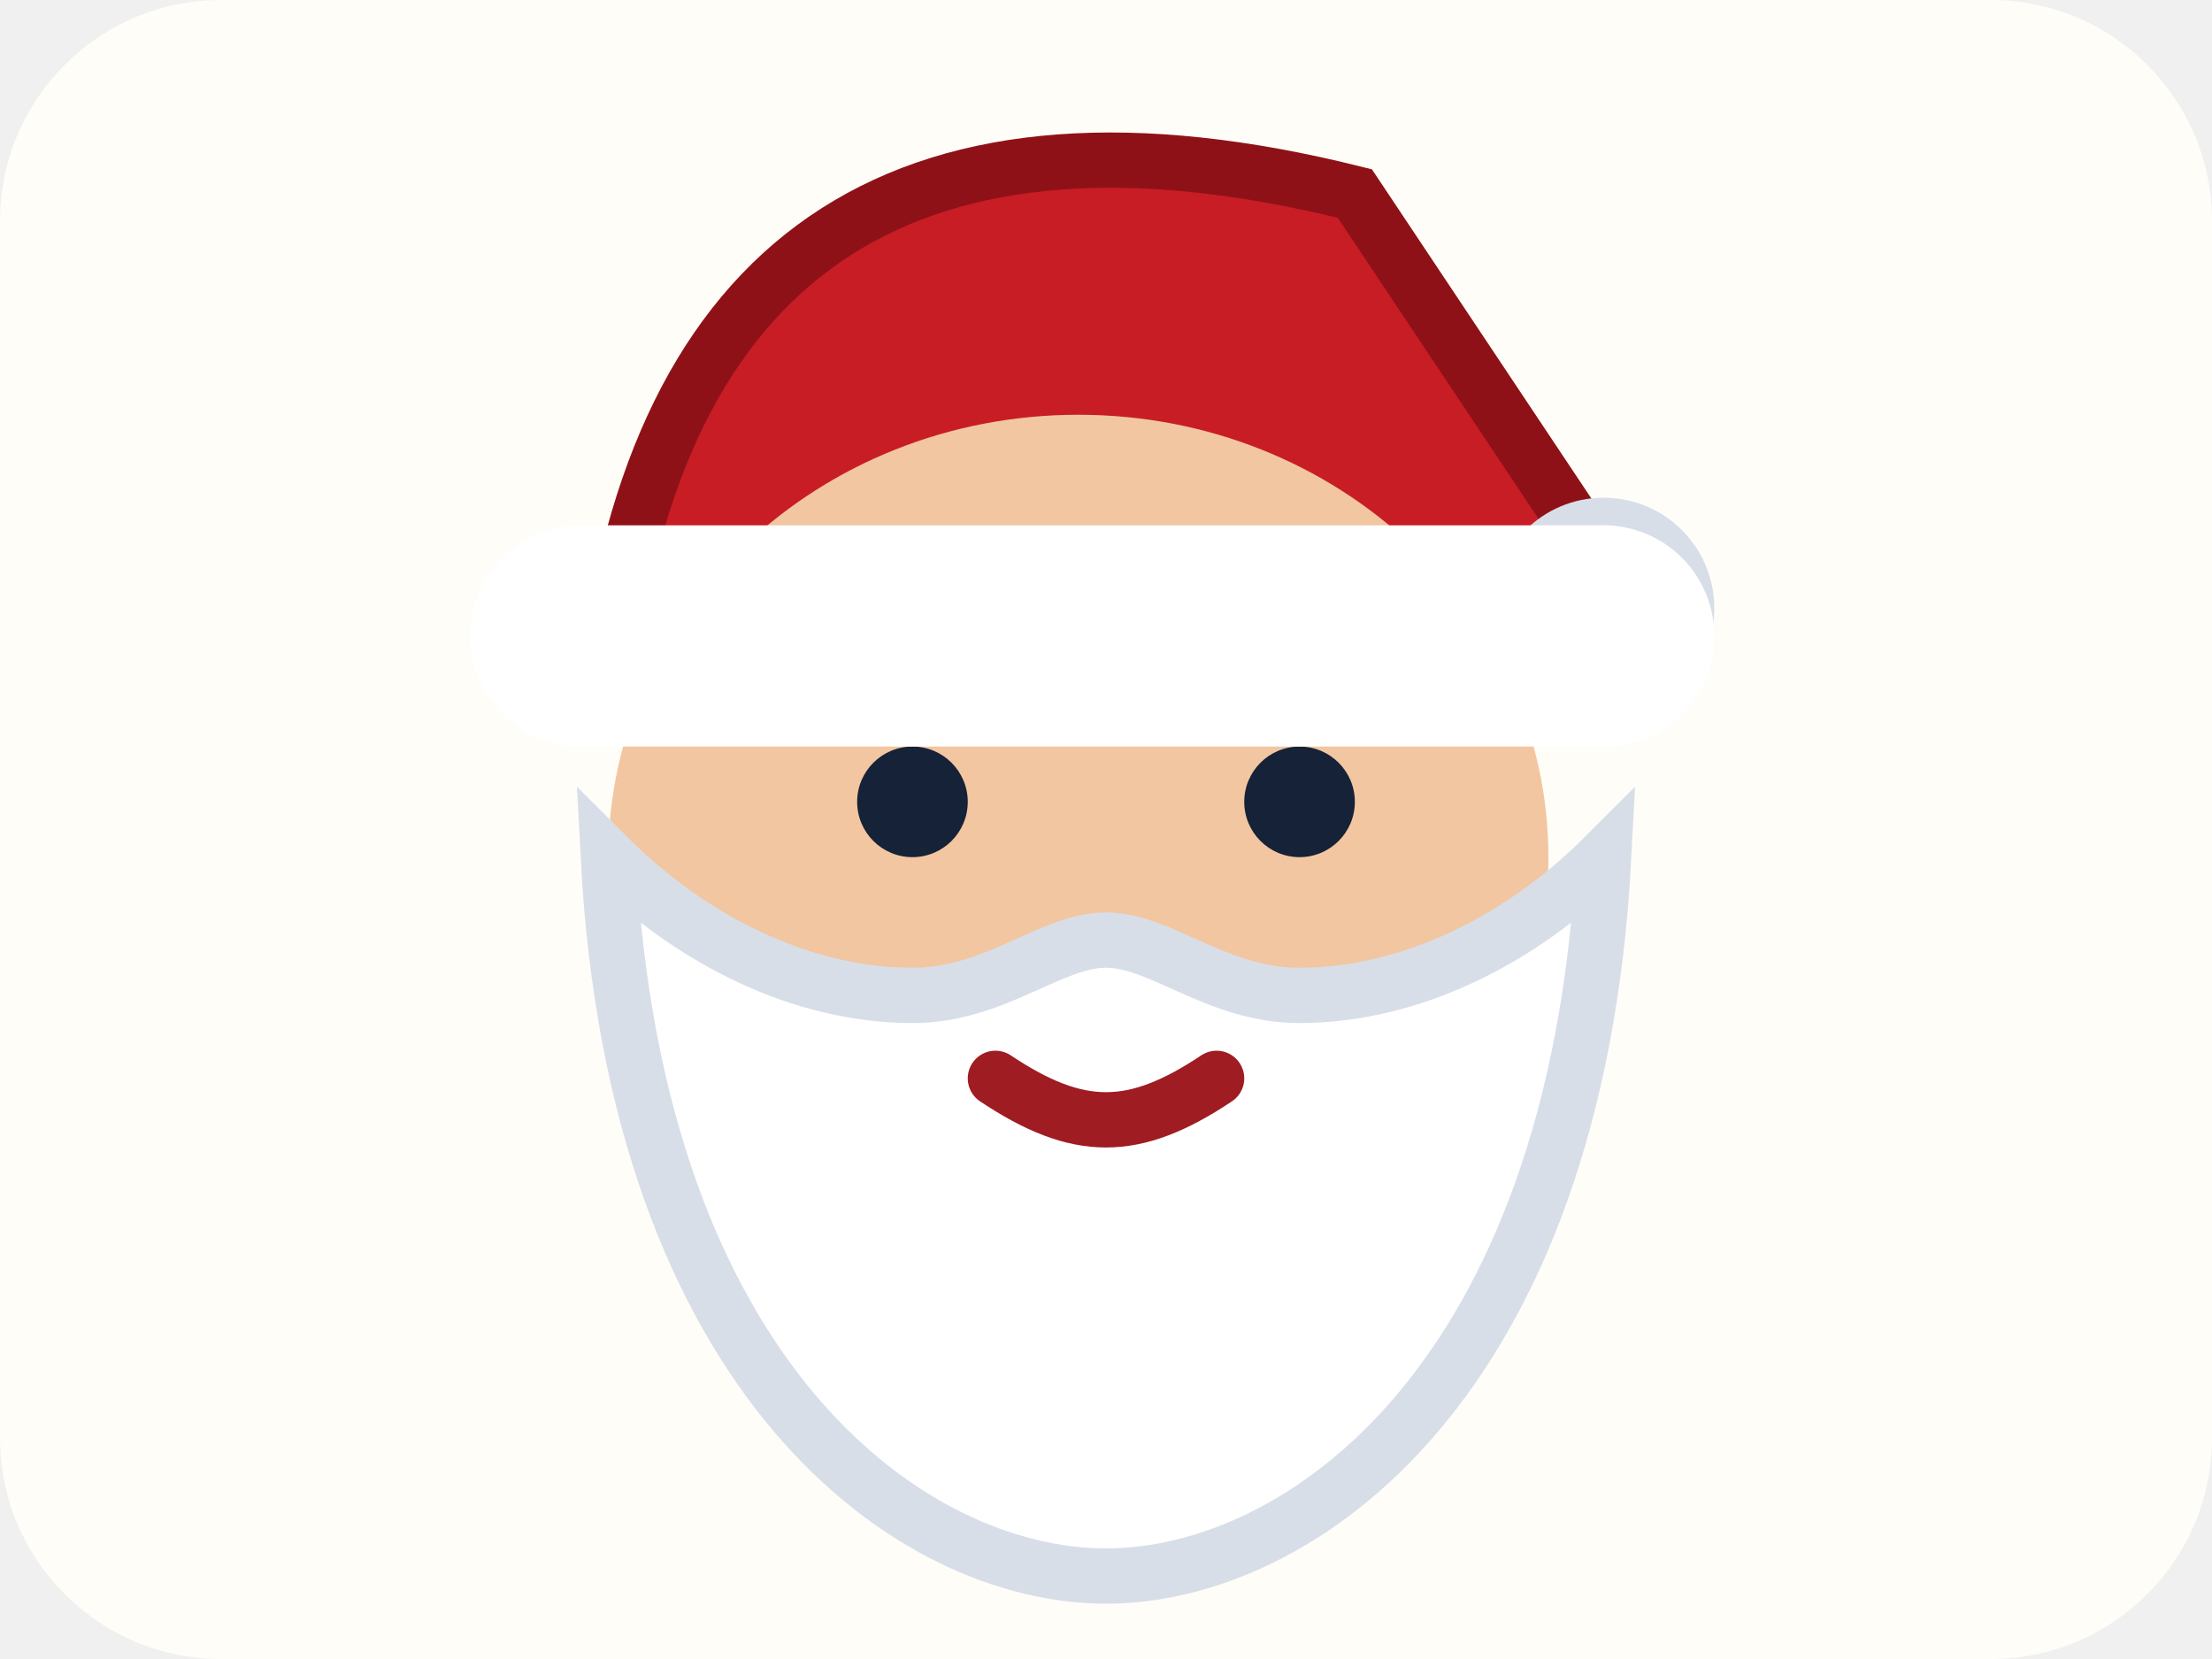
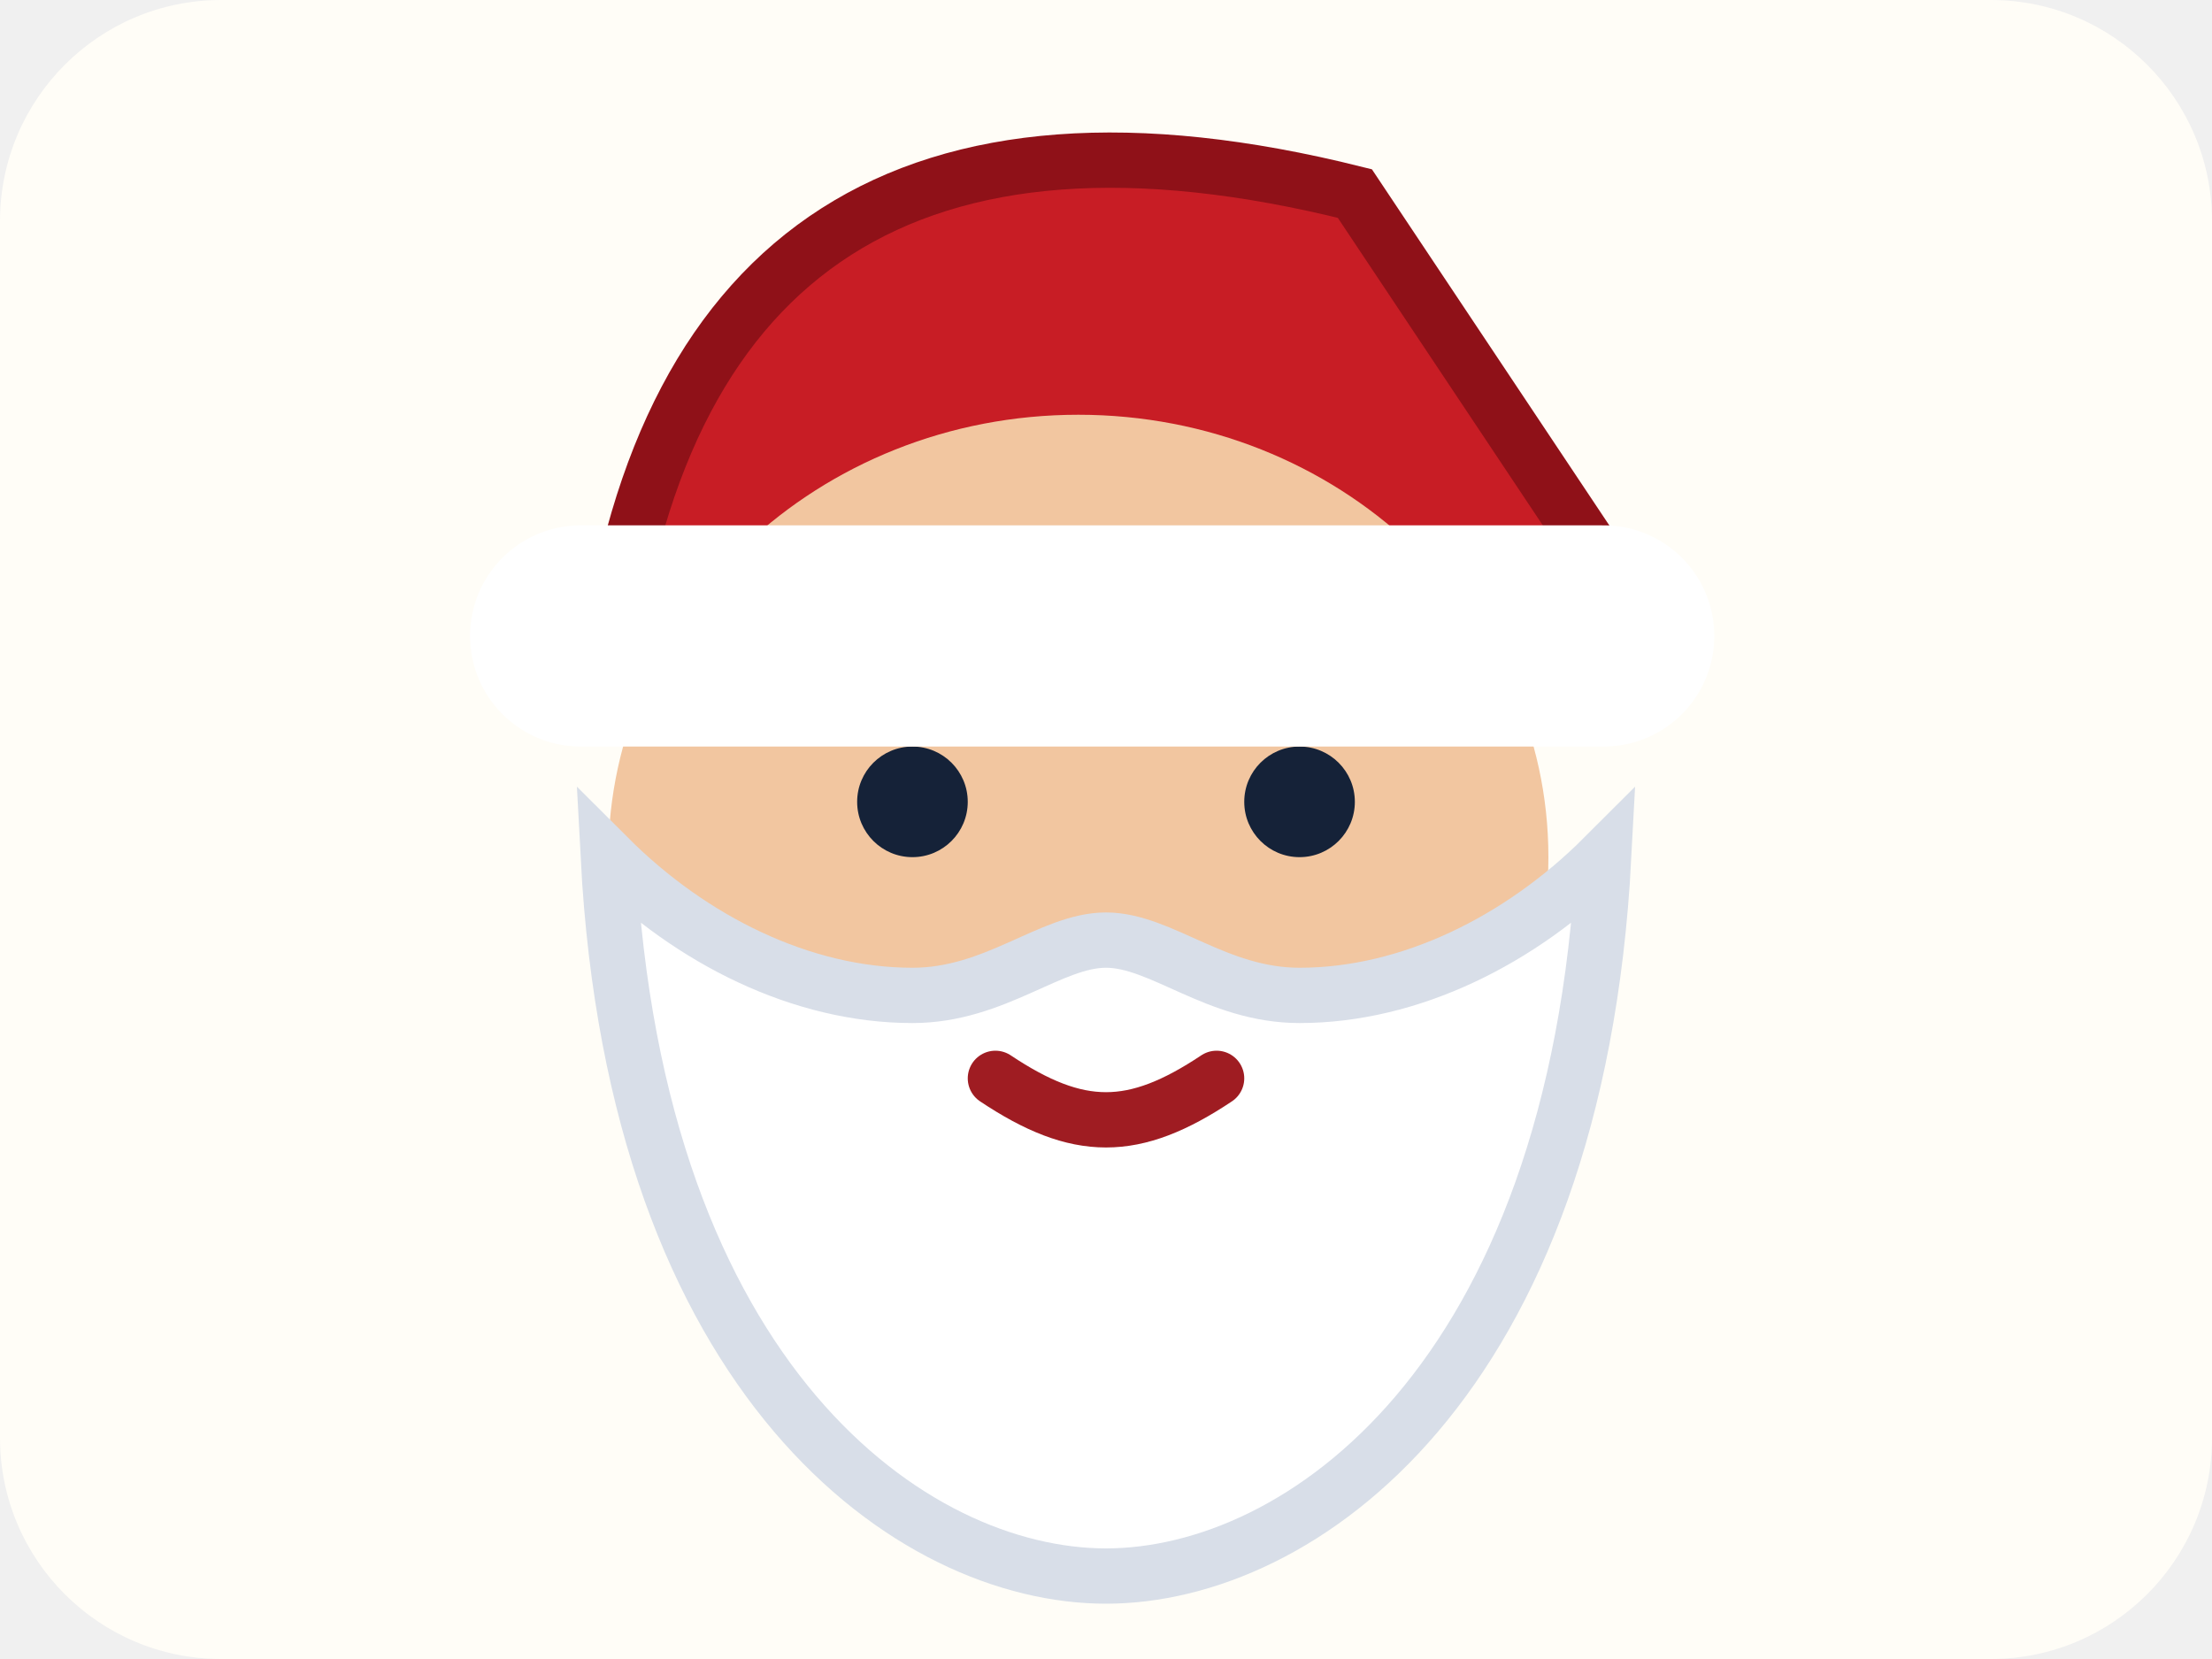
<svg xmlns="http://www.w3.org/2000/svg" width="80" height="60" viewBox="0 0 80 60">
  <rect width="80" height="60" rx="8" fill="#fffdf7" />
  <path d="M22 24C24 9 33 3 49 7l10 15-8 3H25Z" fill="#c81d25" stroke="#8f1118" stroke-width="2" />
-   <circle cx="58" cy="22" r="3.5" fill="#fff" stroke="#d8dee8" stroke-width="1" />
  <ellipse cx="39" cy="31" rx="17" ry="16" fill="#f2c6a0" />
  <path d="M22 31c1 19 11 26 18 26s17-7 18-26c-3 3-7 5-11 5-3 0-5-2-7-2s-4 2-7 2c-4 0-8-2-11-5Z" fill="#fff" stroke="#d8dee8" stroke-width="2" />
  <circle cx="33" cy="29" r="2" fill="#152238" />
  <circle cx="47" cy="29" r="2" fill="#152238" />
  <path d="M36 39c3 2 5 2 8 0" fill="none" stroke="#9f1c22" stroke-width="2" stroke-linecap="round" />
  <path d="M21 23h37" stroke="#fff" stroke-width="8" stroke-linecap="round" />
</svg>
